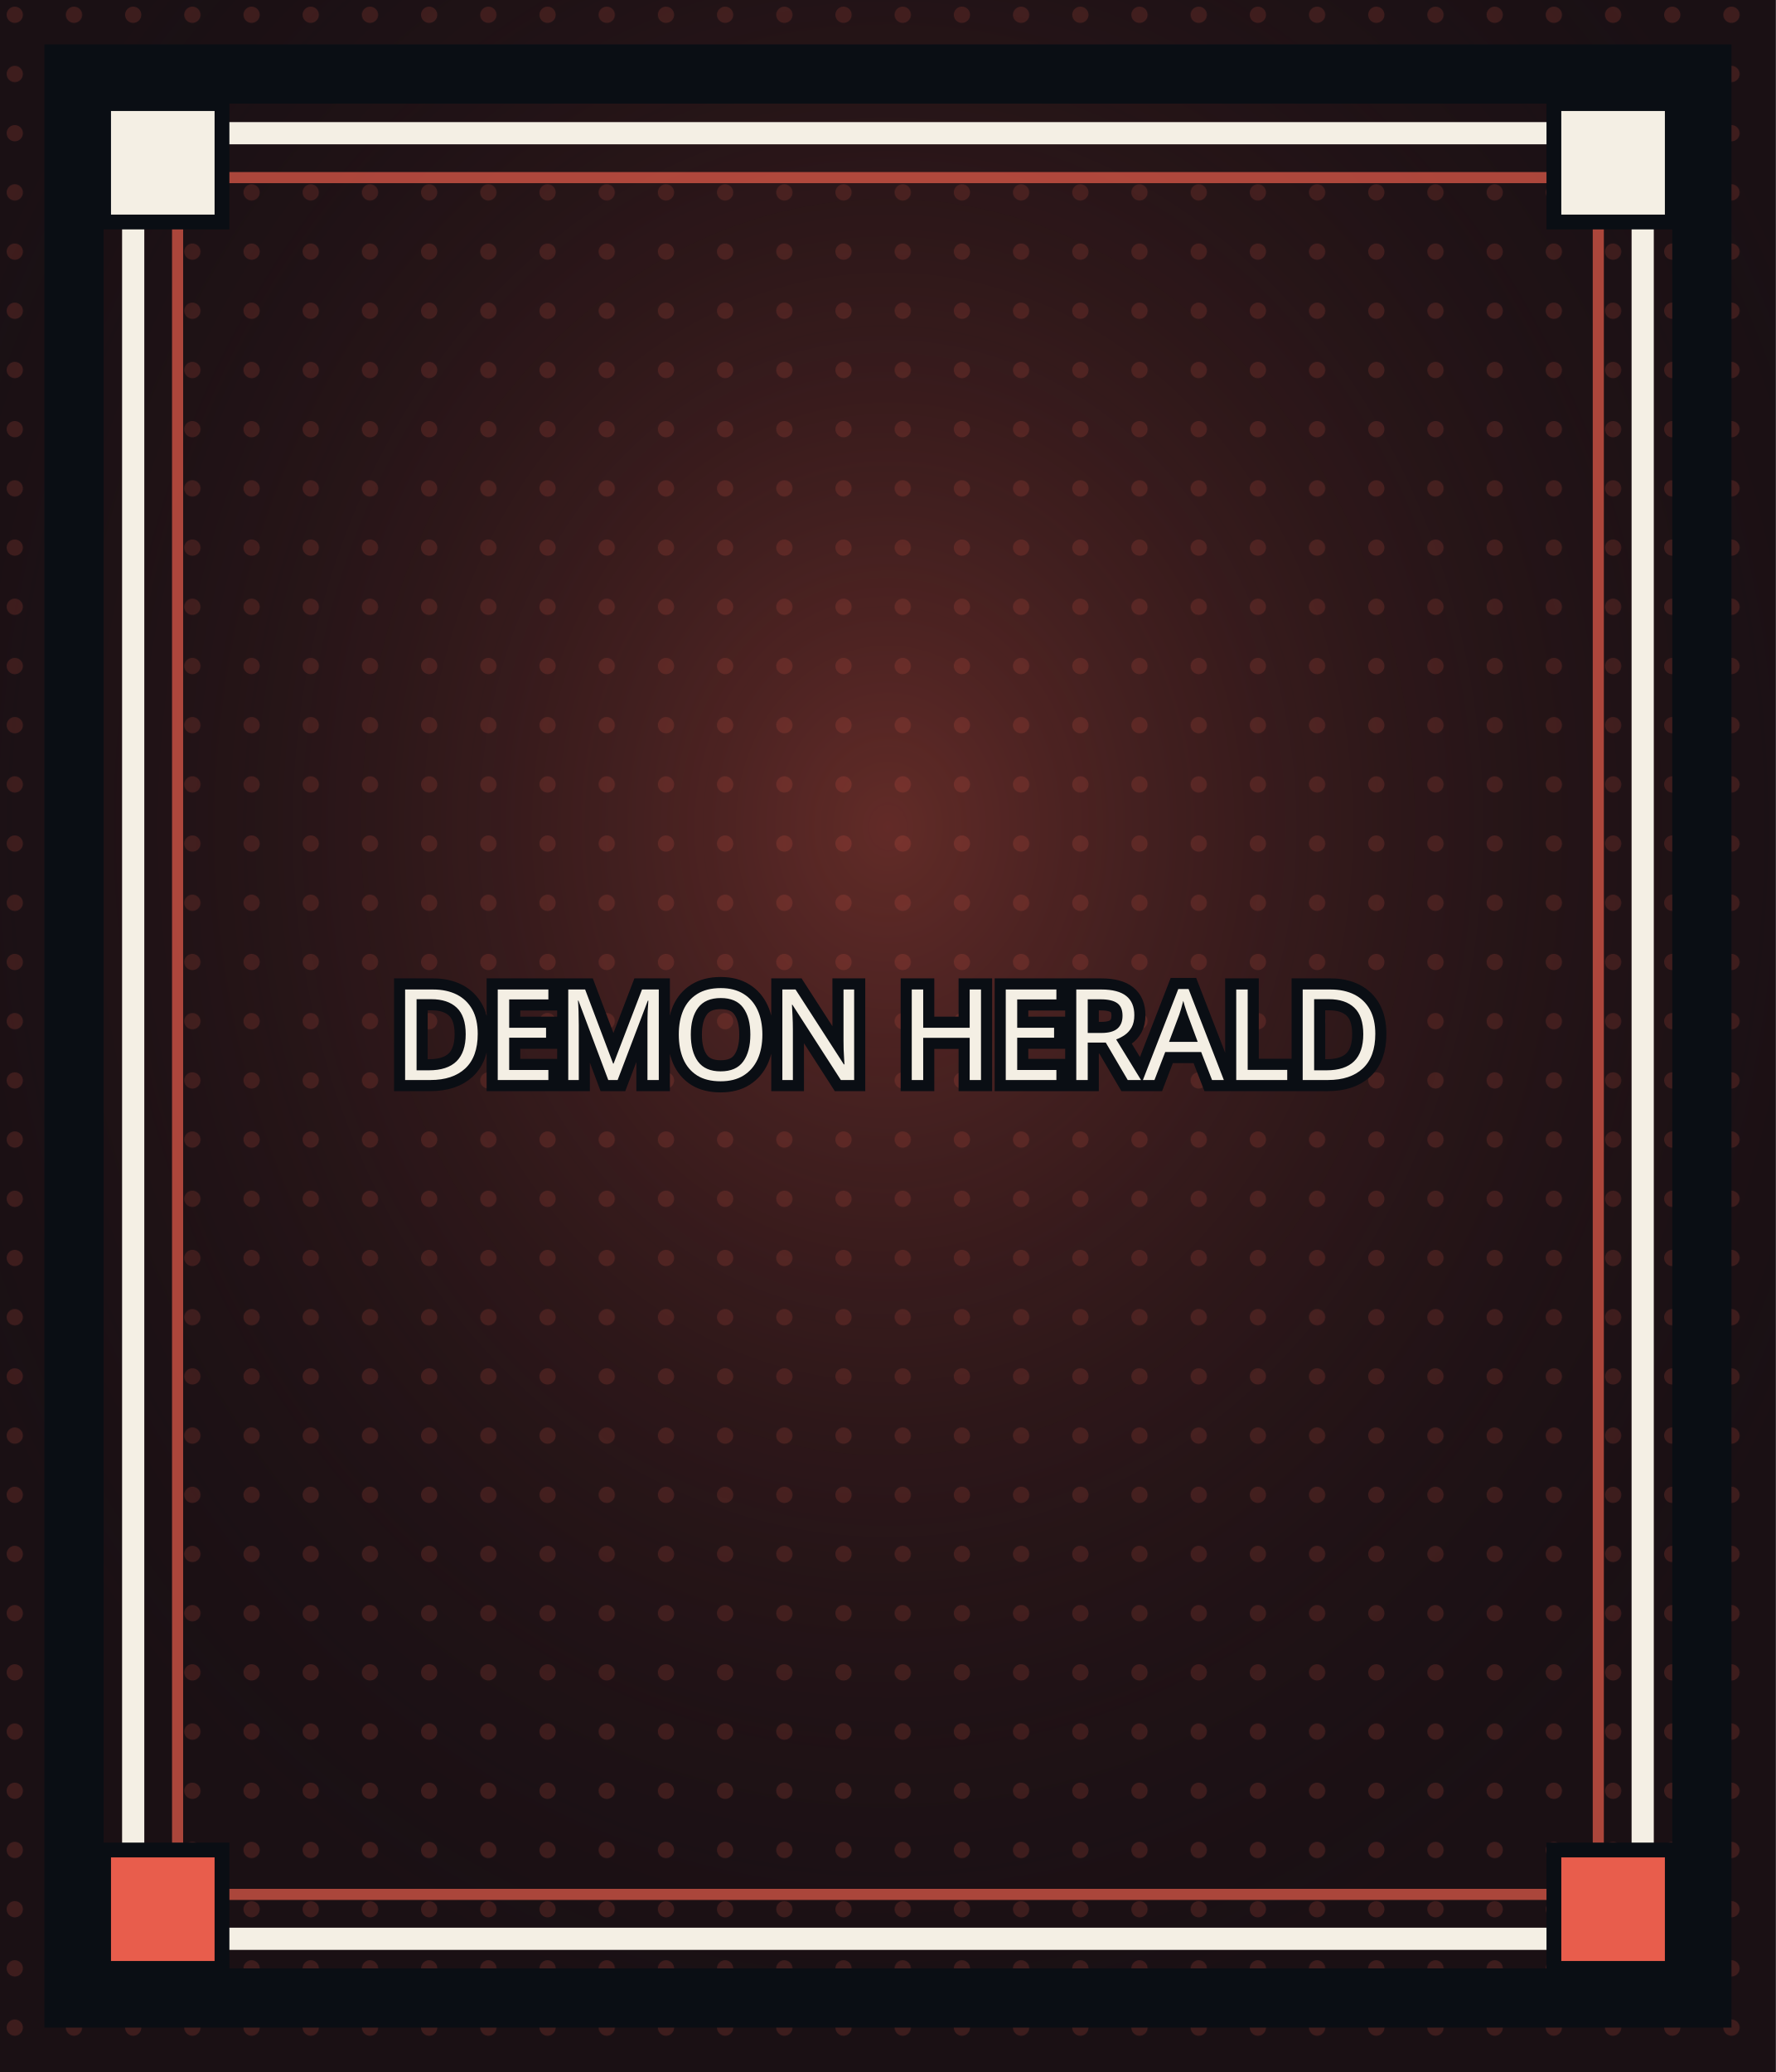
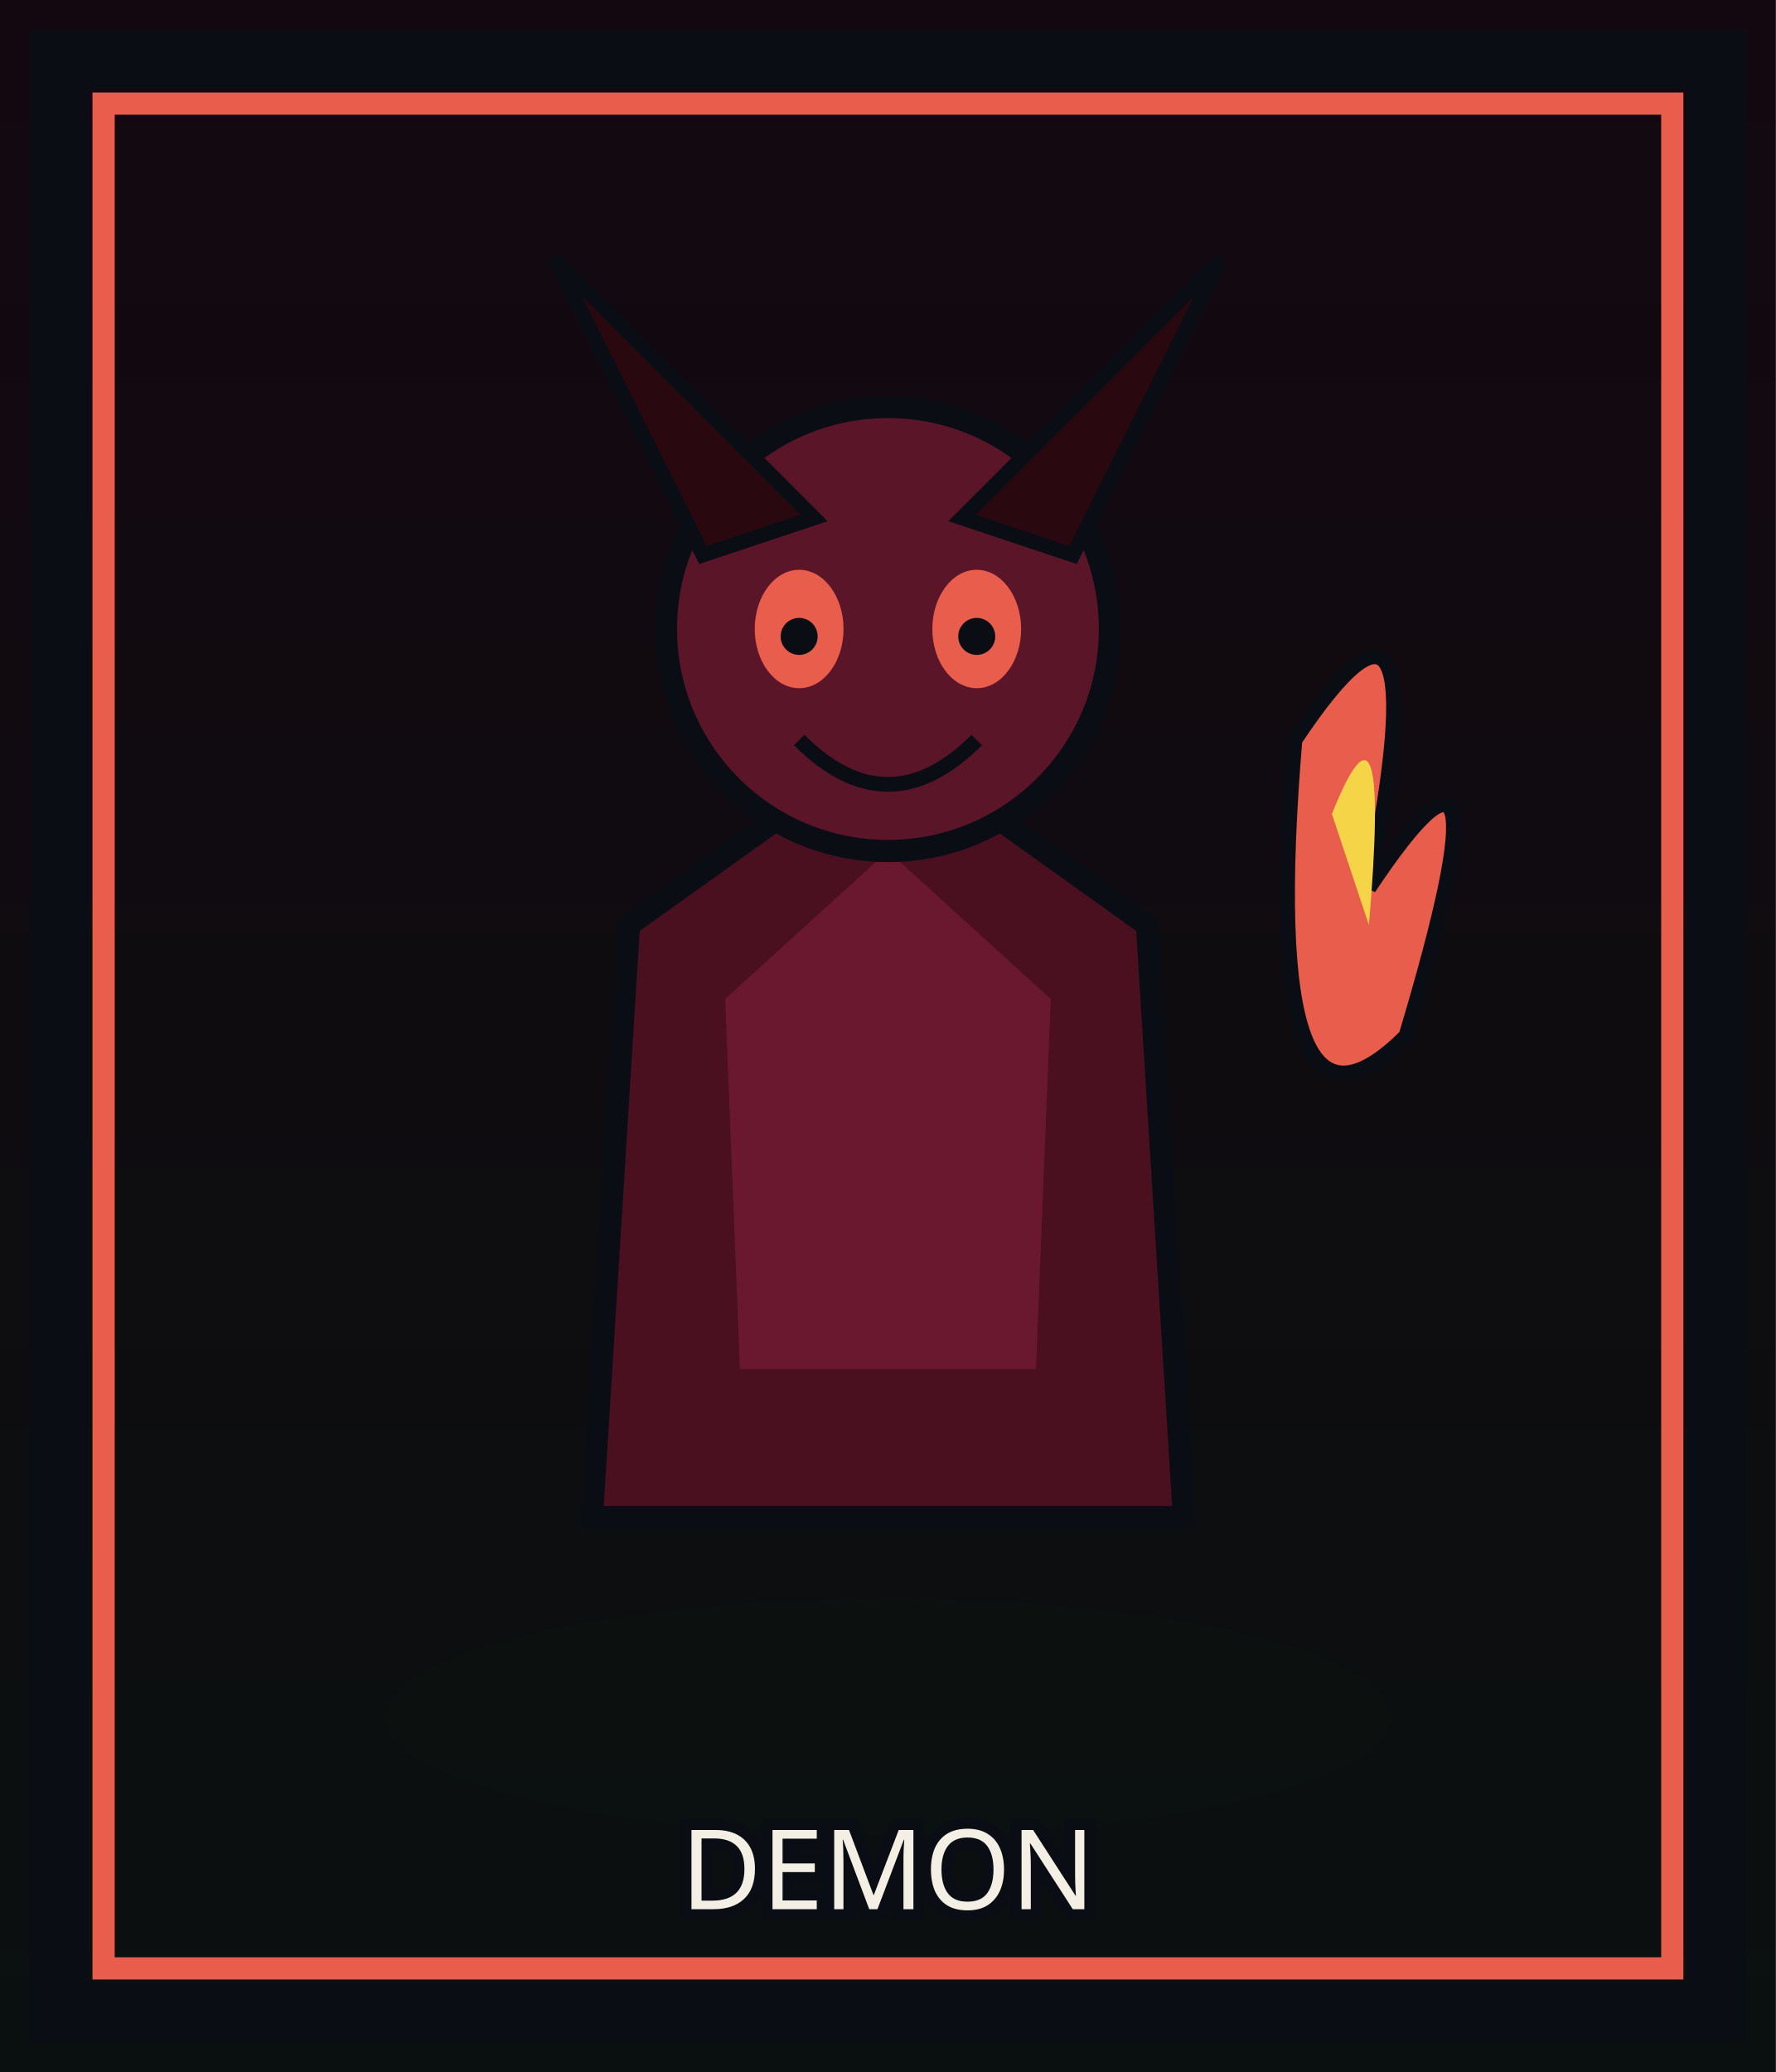
<svg xmlns="http://www.w3.org/2000/svg" width="240" height="280" viewBox="0 0 240 280" fill="none">
  <defs>
-     <pattern id="ht" width="8" height="8" patternUnits="userSpaceOnUse">
-       <circle cx="2" cy="2" r="1.1" fill="#e85d4c" fill-opacity="0.18" />
-     </pattern>
-     <radialGradient id="g" cx="50%" cy="40%" r="60%">
-       <stop offset="0%" stop-color="#e85d4c" stop-opacity="0.35" />
-       <stop offset="100%" stop-color="#1a1014" stop-opacity="0" />
-     </radialGradient>
+     <linearGradient id="bg" x1="0" y1="0" x2="0" y2="1">
+       <stop offset="0%" stop-color="#140810" />
+       <stop offset="100%" stop-color="#0a1010" />
+     </linearGradient>
  </defs>
-   <rect width="240" height="280" fill="#1a1014" />
-   <rect width="240" height="280" fill="url(#ht)" />
-   <rect width="240" height="280" fill="url(#g)" />
-   <rect x="10" y="10" width="220" height="260" fill="none" stroke="#0a0e14" stroke-width="8" />
-   <rect x="18" y="18" width="204" height="244" fill="none" stroke="#f4efe4" stroke-width="3" />
-   <rect x="24" y="24" width="192" height="232" fill="none" stroke="#e85d4c" stroke-width="1.5" opacity="0.7" />
-   <rect x="14" y="14" width="16" height="16" fill="#f4efe4" stroke="#0a0e14" stroke-width="2" />
-   <rect x="210" y="14" width="16" height="16" fill="#f4efe4" stroke="#0a0e14" stroke-width="2" />
-   <rect x="14" y="250" width="16" height="16" fill="#e85d4c" stroke="#0a0e14" stroke-width="2" />
-   <rect x="210" y="250" width="16" height="16" fill="#e85d4c" stroke="#0a0e14" stroke-width="2" />
-   <text x="120" y="140" text-anchor="middle" dominant-baseline="middle" font-family="Impact, Arial Black, sans-serif" font-size="17.143" fill="#f4efe4" stroke="#0a0e14" stroke-width="3" paint-order="stroke">DEMON HERALD</text>
+   <rect width="240" height="280" fill="url(#bg)" />
+   <ellipse cx="120" cy="232" rx="68" ry="16" fill="#0a1410" opacity="0.45" />
+   <path d="M85 125 L120 100 L155 125 L160 205 L80 205Z" fill="#4a1020" stroke="#0a0e14" stroke-width="3" />
+   <path d="M98 135 L120 115 L142 135 L140 185 L100 185Z" fill="#6a1830" />
+   <circle cx="120" cy="85" r="30" fill="#5a1528" stroke="#0a0e14" stroke-width="3" />
+   <path d="M95 75 L75 35 L110 70Z" fill="#2a0810" stroke="#0a0e14" stroke-width="2" />
+   <path d="M145 75 L165 35 L130 70Z" fill="#2a0810" stroke="#0a0e14" stroke-width="2" />
+   <ellipse cx="108" cy="85" rx="6" ry="8" fill="#e85d4c" />
+   <ellipse cx="132" cy="85" rx="6" ry="8" fill="#e85d4c" />
+   <circle cx="108" cy="86" r="2.5" fill="#0a0e14" />
+   <circle cx="132" cy="86" r="2.5" fill="#0a0e14" />
+   <path d="M108 100 Q120 112 132 100" stroke="#0a0e14" stroke-width="2" fill="none" />
+   <path d="M175 100 Q195 70 185 120 Q205 90 190 140 Q170 160 175 100Z" fill="#e85d4c" stroke="#0a0e14" stroke-width="2" />
+   <path d="M180 110 Q188 90 185 125" fill="#f5d547" />
+   <rect x="8" y="8" width="224" height="264" fill="none" stroke="#0a0e14" stroke-width="8" />
+   <rect x="14" y="14" width="212" height="252" fill="none" stroke="#e85d4c" stroke-width="3" />
+   <text x="120" y="258" text-anchor="middle" font-family="Impact, Arial Black, sans-serif" font-size="15" fill="#f4efe4" stroke="#0a0e14" stroke-width="3" paint-order="stroke">DEMON</text>
</svg>
